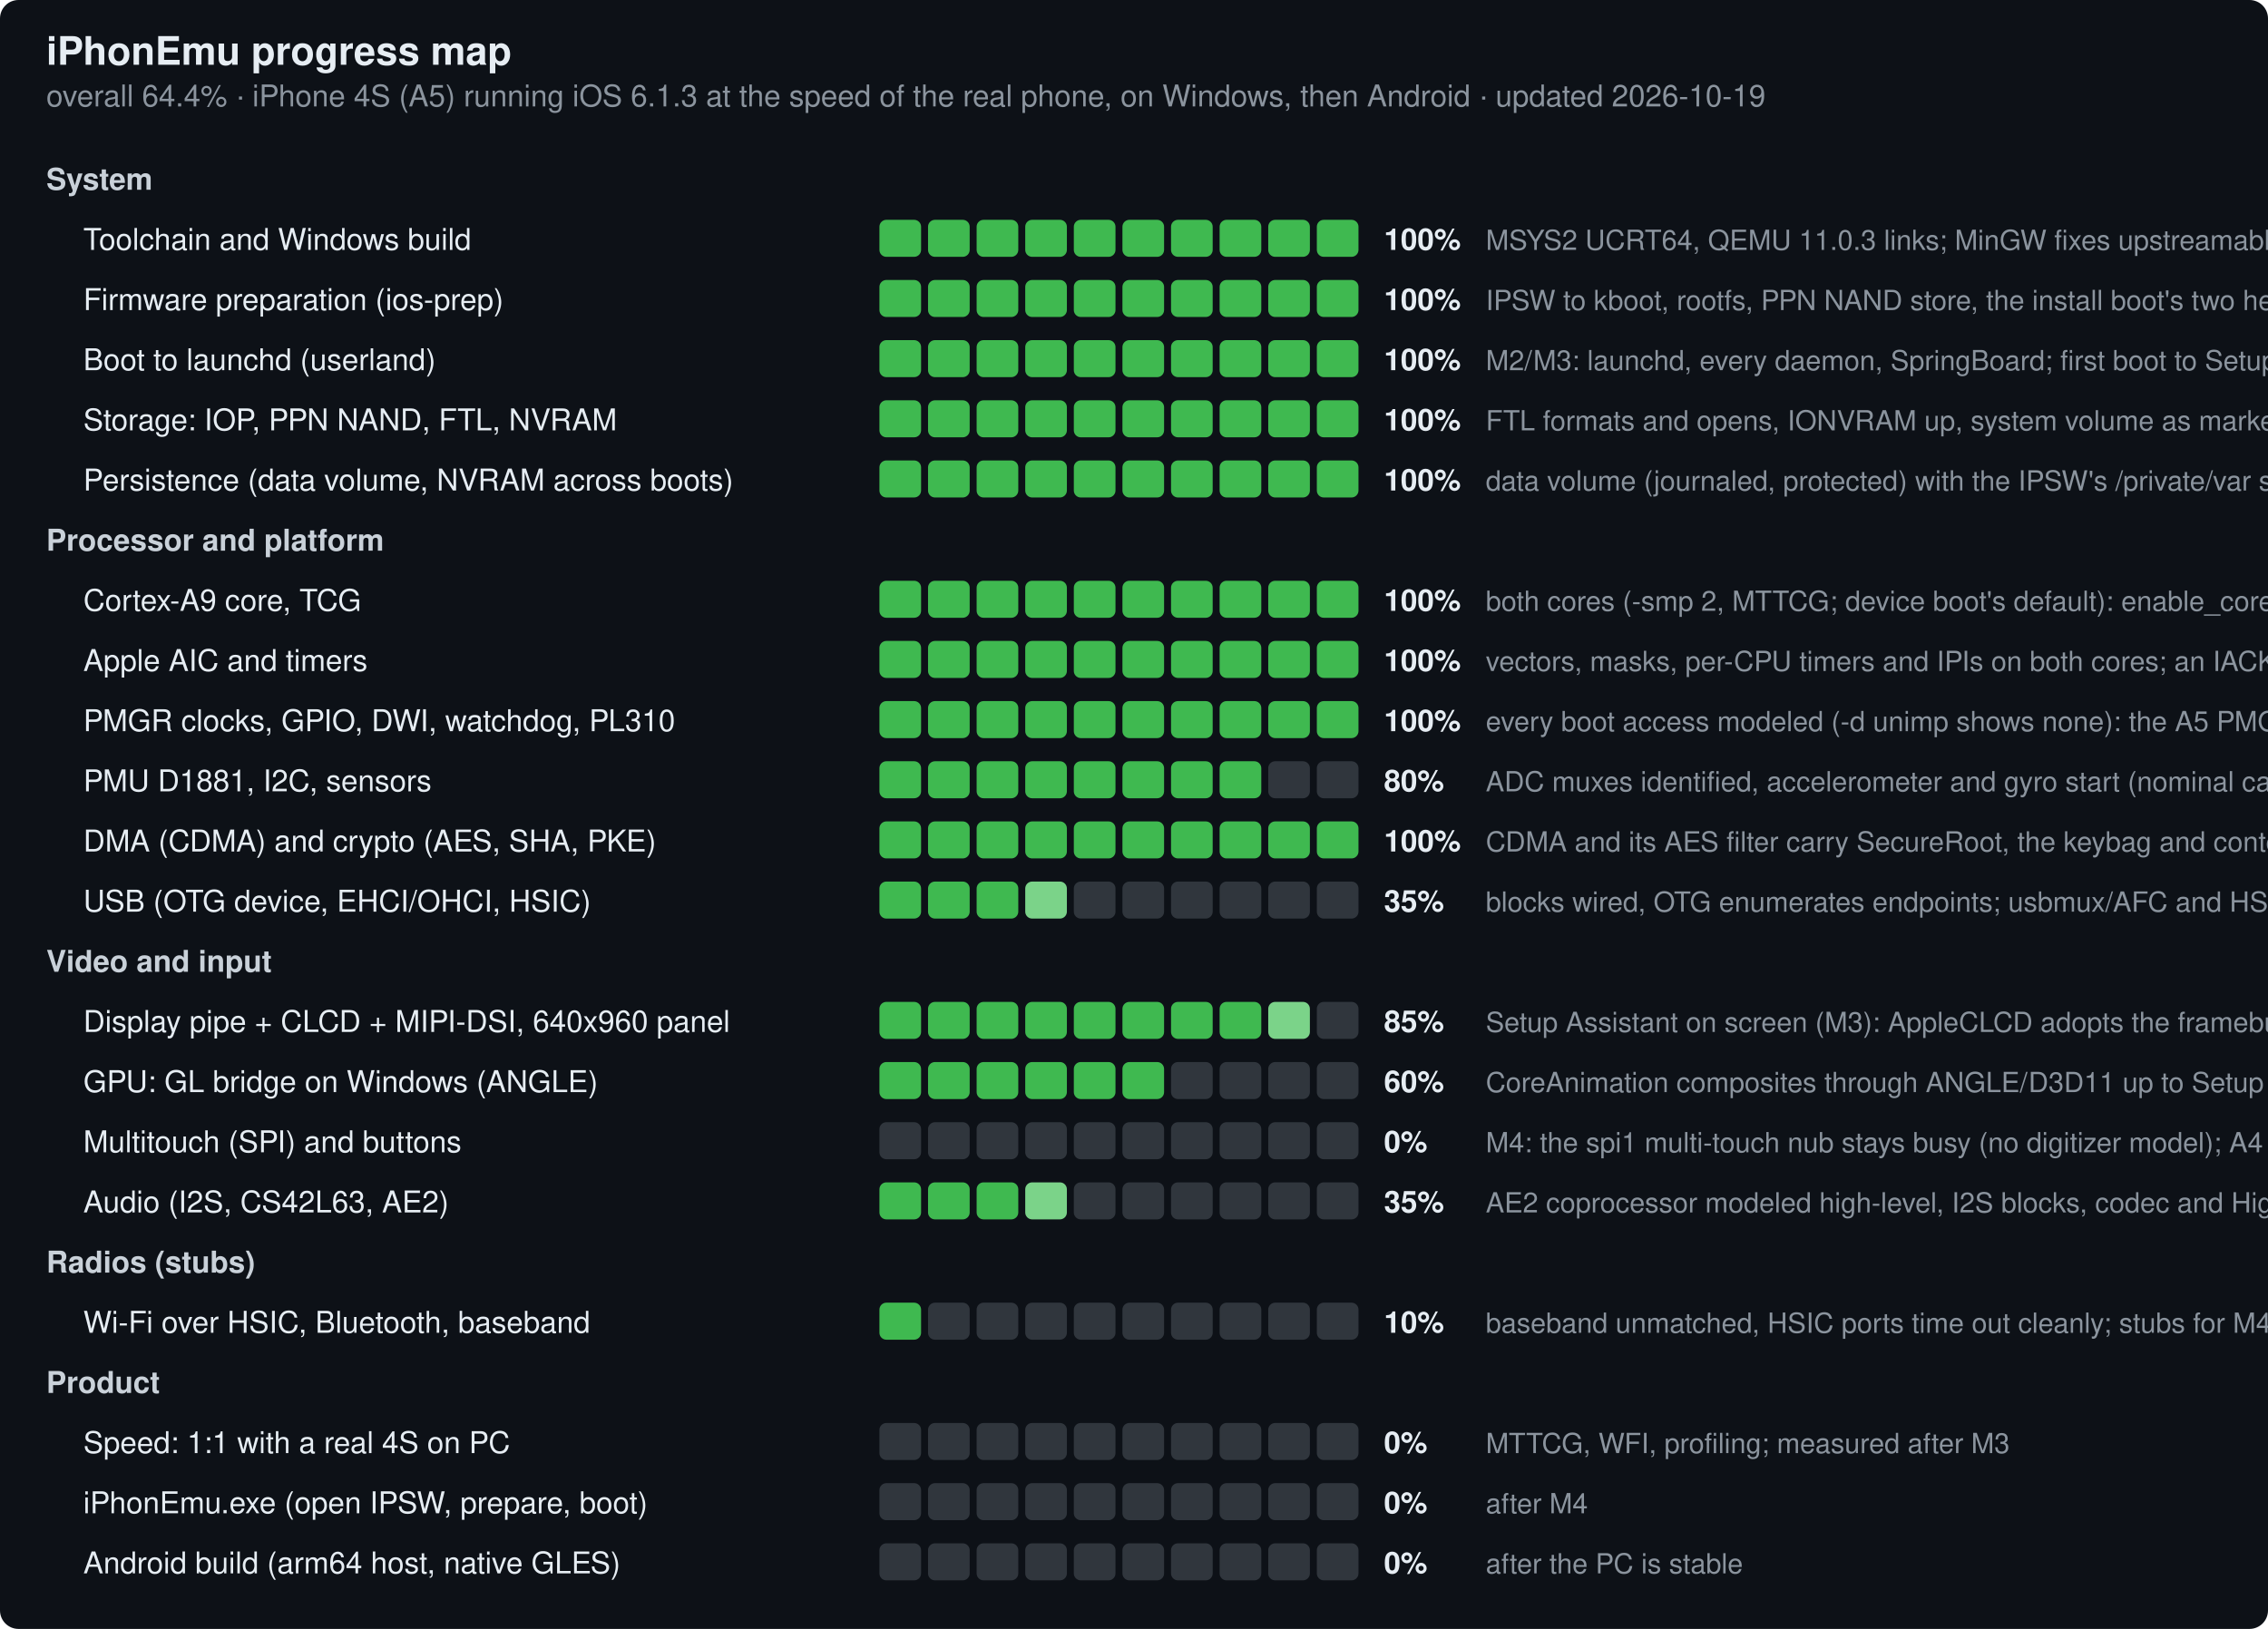
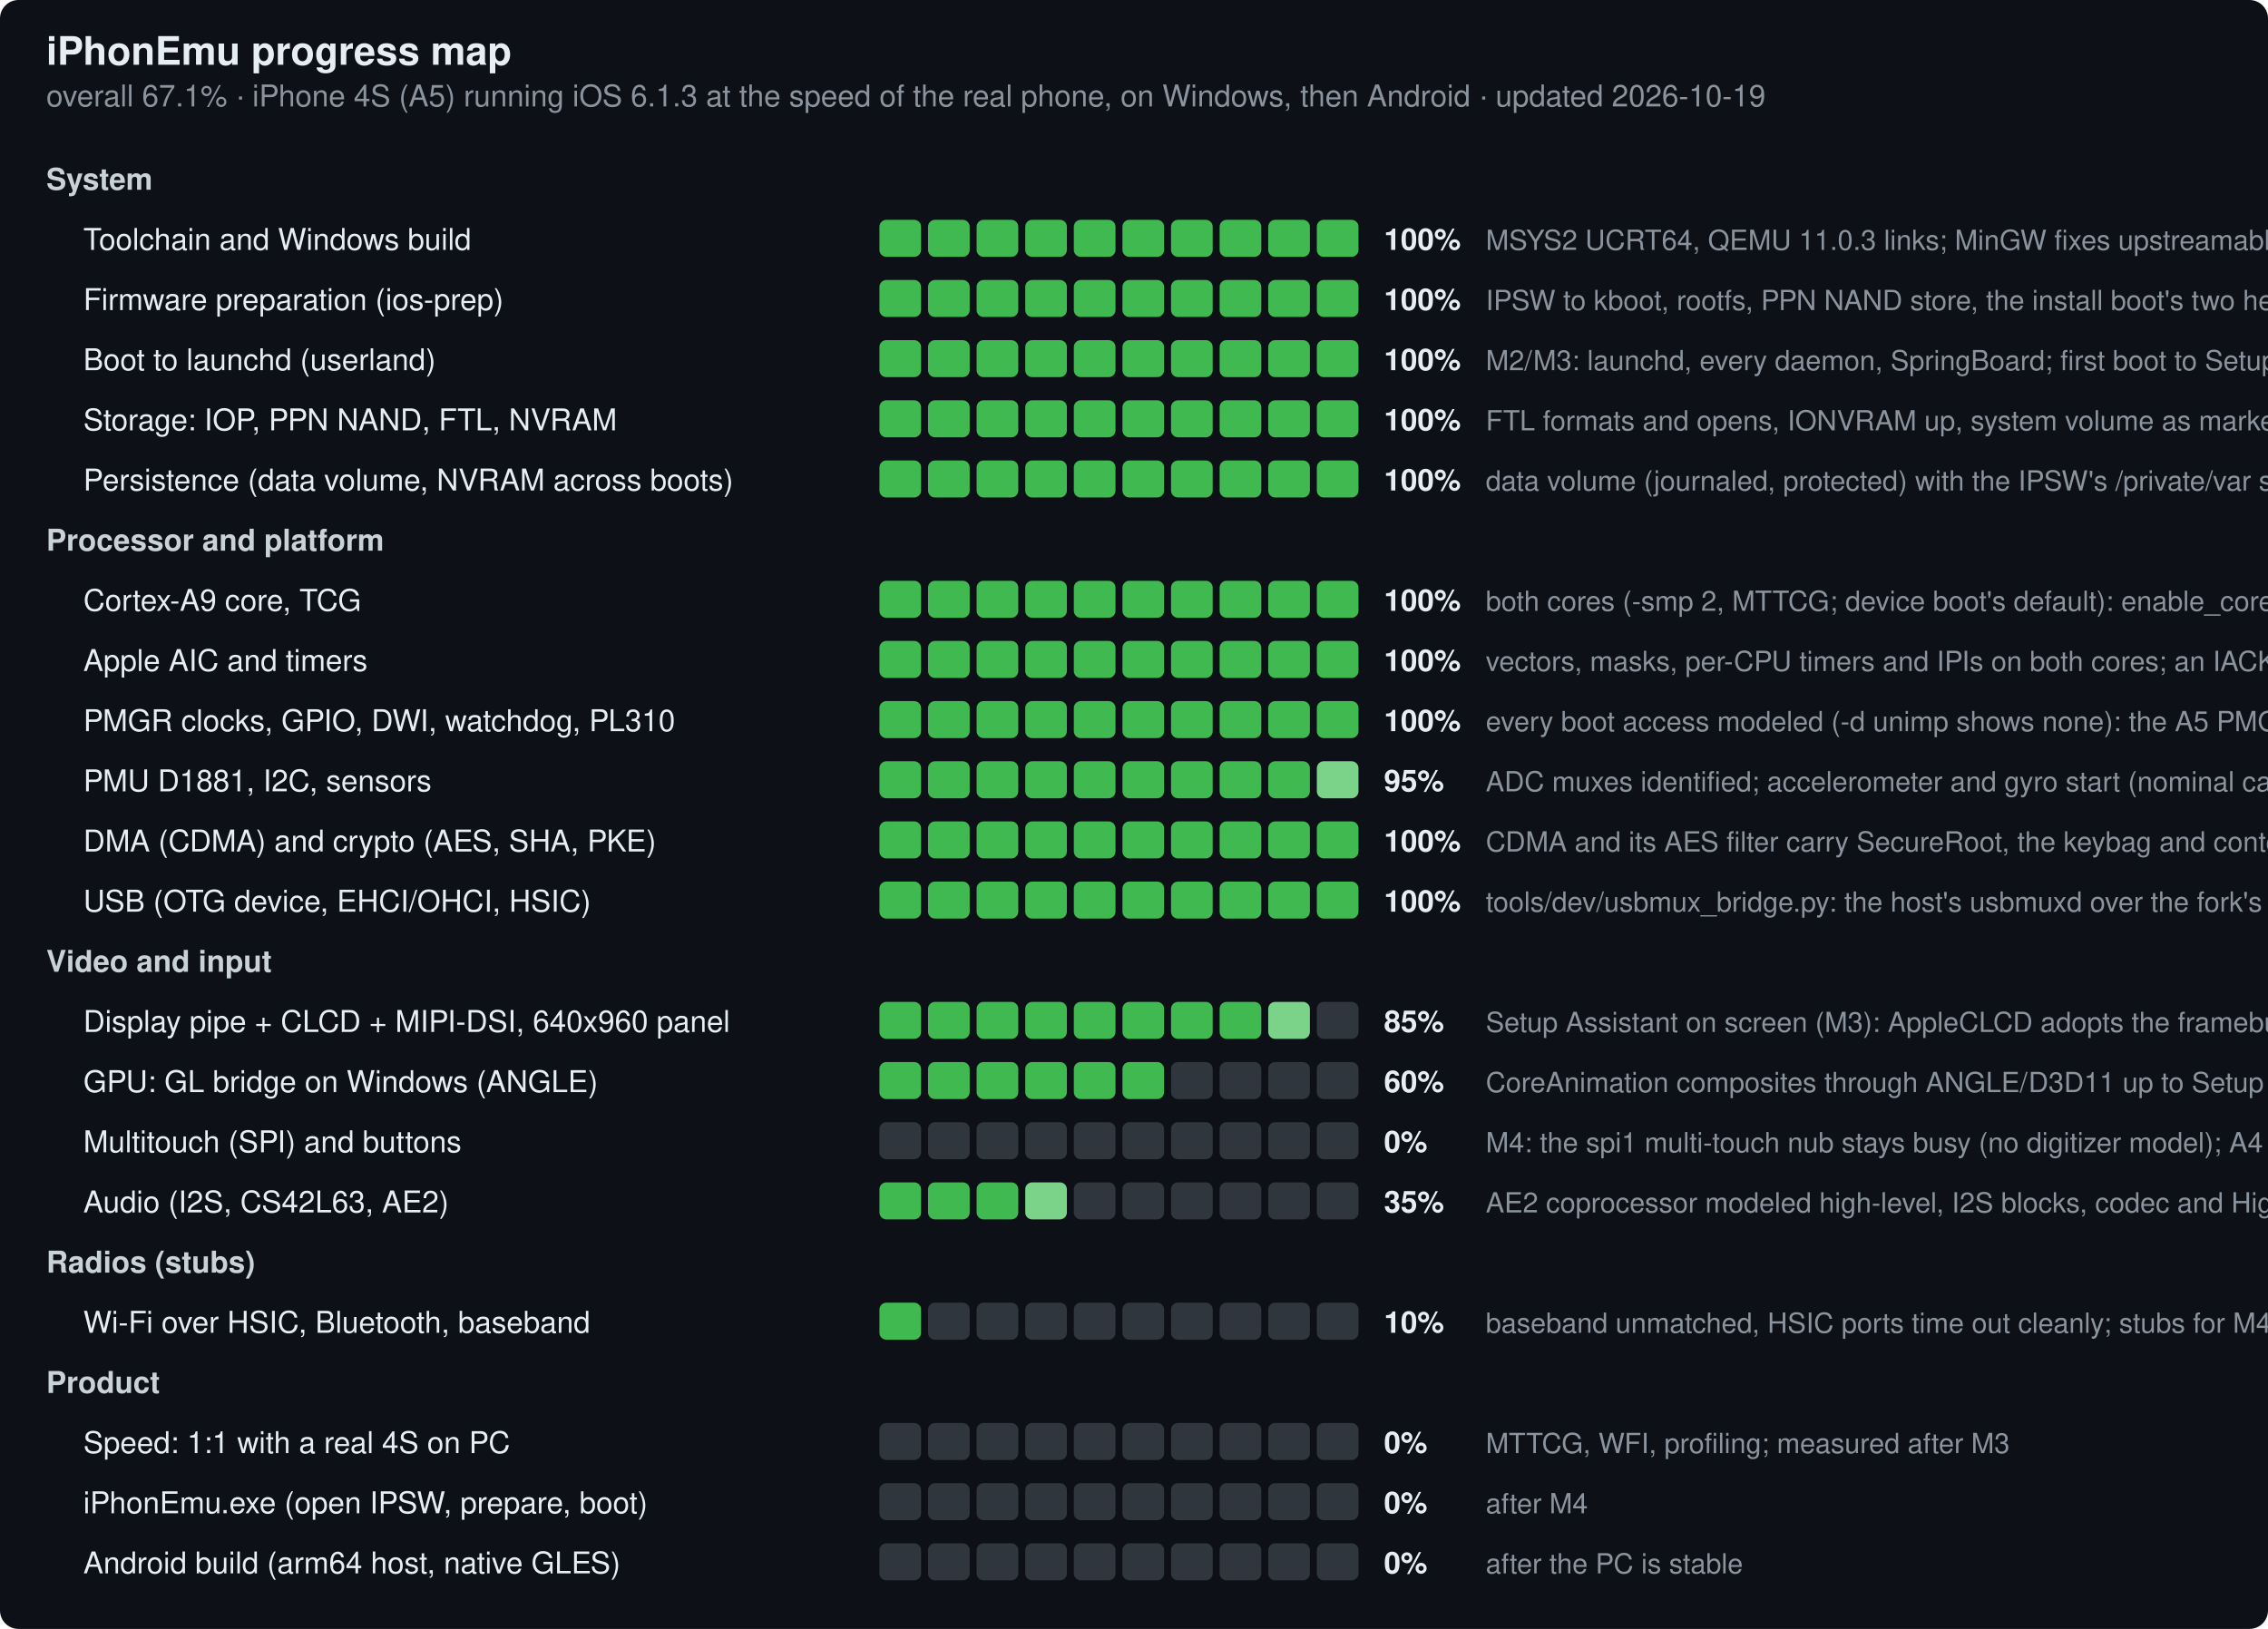
<svg xmlns="http://www.w3.org/2000/svg" width="980" height="704" viewBox="0 0 980 704" font-family="Segoe UI, Helvetica, Arial, sans-serif" font-size="13">
  <rect width="980" height="704" rx="8" fill="#0d1117" />
  <text x="20" y="28" fill="#e6edf3" font-size="17" font-weight="600">iPhonEmu progress map</text>
-   <text x="20" y="46" fill="#8b949e">overall 64.4% · iPhone 4S (A5) running iOS 6.1.3 at the speed of the real phone, on Windows, then Android · updated 2026-10-19</text>
+   <text x="20" y="46" fill="#8b949e">overall 67.1% · iPhone 4S (A5) running iOS 6.1.3 at the speed of the real phone, on Windows, then Android · updated 2026-10-19</text>
  <text x="20" y="82" fill="#c9d1d9" font-weight="600">System</text>
  <text x="36" y="108" fill="#e6edf3">Toolchain and Windows build</text>
  <rect x="380" y="95" width="18" height="16" rx="3" fill="#3fb950" />
  <rect x="401" y="95" width="18" height="16" rx="3" fill="#3fb950" />
  <rect x="422" y="95" width="18" height="16" rx="3" fill="#3fb950" />
  <rect x="443" y="95" width="18" height="16" rx="3" fill="#3fb950" />
  <rect x="464" y="95" width="18" height="16" rx="3" fill="#3fb950" />
  <rect x="485" y="95" width="18" height="16" rx="3" fill="#3fb950" />
  <rect x="506" y="95" width="18" height="16" rx="3" fill="#3fb950" />
  <rect x="527" y="95" width="18" height="16" rx="3" fill="#3fb950" />
  <rect x="548" y="95" width="18" height="16" rx="3" fill="#3fb950" />
  <rect x="569" y="95" width="18" height="16" rx="3" fill="#3fb950" />
  <text x="598" y="108" fill="#e6edf3" font-weight="600">100%</text>
  <text x="642" y="108" fill="#8b949e" font-size="12">MSYS2 UCRT64, QEMU 11.0.3 links; MinGW fixes upstreamable</text>
  <text x="36" y="134" fill="#e6edf3">Firmware preparation (ios-prep)</text>
  <rect x="380" y="121" width="18" height="16" rx="3" fill="#3fb950" />
  <rect x="401" y="121" width="18" height="16" rx="3" fill="#3fb950" />
  <rect x="422" y="121" width="18" height="16" rx="3" fill="#3fb950" />
  <rect x="443" y="121" width="18" height="16" rx="3" fill="#3fb950" />
  <rect x="464" y="121" width="18" height="16" rx="3" fill="#3fb950" />
  <rect x="485" y="121" width="18" height="16" rx="3" fill="#3fb950" />
  <rect x="506" y="121" width="18" height="16" rx="3" fill="#3fb950" />
  <rect x="527" y="121" width="18" height="16" rx="3" fill="#3fb950" />
  <rect x="548" y="121" width="18" height="16" rx="3" fill="#3fb950" />
  <rect x="569" y="121" width="18" height="16" rx="3" fill="#3fb950" />
  <text x="598" y="134" fill="#e6edf3" font-weight="600">100%</text>
  <text x="642" y="134" fill="#8b949e" font-size="12">IPSW to kboot, rootfs, PPN NAND store, the install boot's two helpers (static and dyld-linked) and ramdisk; the IPSW's AppleLogo decoded and on the panel from reset (K48SEG), as iBoot leaves it</text>
  <text x="36" y="160" fill="#e6edf3">Boot to launchd (userland)</text>
  <rect x="380" y="147" width="18" height="16" rx="3" fill="#3fb950" />
  <rect x="401" y="147" width="18" height="16" rx="3" fill="#3fb950" />
  <rect x="422" y="147" width="18" height="16" rx="3" fill="#3fb950" />
  <rect x="443" y="147" width="18" height="16" rx="3" fill="#3fb950" />
  <rect x="464" y="147" width="18" height="16" rx="3" fill="#3fb950" />
  <rect x="485" y="147" width="18" height="16" rx="3" fill="#3fb950" />
  <rect x="506" y="147" width="18" height="16" rx="3" fill="#3fb950" />
  <rect x="527" y="147" width="18" height="16" rx="3" fill="#3fb950" />
  <rect x="548" y="147" width="18" height="16" rx="3" fill="#3fb950" />
  <rect x="569" y="147" width="18" height="16" rx="3" fill="#3fb950" />
  <text x="598" y="160" fill="#e6edf3" font-weight="600">100%</text>
  <text x="642" y="160" fill="#8b949e" font-size="12">M2/M3: launchd, every daemon, SpringBoard; first boot to Setup 115 s, normal boot to the lock screen 70 s; no daemon crash: assistantd's kill at boot was AudioToolbox's 5 s session timeout against the emulator's pace (60 s, a per-firmware edit); console errors only from unmodeled blocks and radios</text>
  <text x="36" y="186" fill="#e6edf3">Storage: IOP, PPN NAND, FTL, NVRAM</text>
  <rect x="380" y="173" width="18" height="16" rx="3" fill="#3fb950" />
  <rect x="401" y="173" width="18" height="16" rx="3" fill="#3fb950" />
  <rect x="422" y="173" width="18" height="16" rx="3" fill="#3fb950" />
  <rect x="443" y="173" width="18" height="16" rx="3" fill="#3fb950" />
  <rect x="464" y="173" width="18" height="16" rx="3" fill="#3fb950" />
  <rect x="485" y="173" width="18" height="16" rx="3" fill="#3fb950" />
  <rect x="506" y="173" width="18" height="16" rx="3" fill="#3fb950" />
  <rect x="527" y="173" width="18" height="16" rx="3" fill="#3fb950" />
  <rect x="548" y="173" width="18" height="16" rx="3" fill="#3fb950" />
  <rect x="569" y="173" width="18" height="16" rx="3" fill="#3fb950" />
  <text x="598" y="186" fill="#e6edf3" font-weight="600">100%</text>
  <text x="642" y="186" fill="#8b949e" font-size="12">FTL formats and opens, IONVRAM up, system volume as marker pages (B3), effaceable storage (B4), the FMI's inline AES; the store's host cost cut (known-erased pages, page runs, marker-page map): create 97-&gt;69 s, first boot to Setup 175-&gt;115 s; 12 GC-heavy install sessions with 0 page errors</text>
  <text x="36" y="212" fill="#e6edf3">Persistence (data volume, NVRAM across boots)</text>
  <rect x="380" y="199" width="18" height="16" rx="3" fill="#3fb950" />
  <rect x="401" y="199" width="18" height="16" rx="3" fill="#3fb950" />
  <rect x="422" y="199" width="18" height="16" rx="3" fill="#3fb950" />
  <rect x="443" y="199" width="18" height="16" rx="3" fill="#3fb950" />
  <rect x="464" y="199" width="18" height="16" rx="3" fill="#3fb950" />
  <rect x="485" y="199" width="18" height="16" rx="3" fill="#3fb950" />
  <rect x="506" y="199" width="18" height="16" rx="3" fill="#3fb950" />
  <rect x="527" y="199" width="18" height="16" rx="3" fill="#3fb950" />
  <rect x="548" y="199" width="18" height="16" rx="3" fill="#3fb950" />
  <rect x="569" y="199" width="18" height="16" rx="3" fill="#3fb950" />
  <text x="598" y="212" fill="#e6edf3" font-weight="600">100%</text>
  <text x="642" y="212" fill="#8b949e" font-size="12">data volume (journaled, protected) with the IPSW's /private/var skeleton, NVRAM, FTL, effaceable lockers, keybag and the FMI's inline AES across boots; iOS's power-off (codec power-down, PMU standby: QEMU exits), iOS's own reboot and a killed QEMU all come back to the lock screen with fsck clean</text>
  <text x="20" y="238" fill="#c9d1d9" font-weight="600">Processor and platform</text>
  <text x="36" y="264" fill="#e6edf3">Cortex-A9 core, TCG</text>
  <rect x="380" y="251" width="18" height="16" rx="3" fill="#3fb950" />
  <rect x="401" y="251" width="18" height="16" rx="3" fill="#3fb950" />
  <rect x="422" y="251" width="18" height="16" rx="3" fill="#3fb950" />
  <rect x="443" y="251" width="18" height="16" rx="3" fill="#3fb950" />
  <rect x="464" y="251" width="18" height="16" rx="3" fill="#3fb950" />
  <rect x="485" y="251" width="18" height="16" rx="3" fill="#3fb950" />
  <rect x="506" y="251" width="18" height="16" rx="3" fill="#3fb950" />
  <rect x="527" y="251" width="18" height="16" rx="3" fill="#3fb950" />
  <rect x="548" y="251" width="18" height="16" rx="3" fill="#3fb950" />
  <rect x="569" y="251" width="18" height="16" rx="3" fill="#3fb950" />
  <text x="598" y="264" fill="#e6edf3" font-weight="600">100%</text>
  <text x="642" y="264" fill="#8b949e" font-size="12">both cores (-smp 2, MTTCG; device boot's default): enable_core is the PMGR's 'Core' (0x1214/0x1220), cpu1 starts at its reset vector; hw.ncpu = 2 read from the kernel; Setup at 59 s on two cores against 88 s on one; 13 min stable</text>
  <text x="36" y="290" fill="#e6edf3">Apple AIC and timers</text>
  <rect x="380" y="277" width="18" height="16" rx="3" fill="#3fb950" />
  <rect x="401" y="277" width="18" height="16" rx="3" fill="#3fb950" />
  <rect x="422" y="277" width="18" height="16" rx="3" fill="#3fb950" />
  <rect x="443" y="277" width="18" height="16" rx="3" fill="#3fb950" />
  <rect x="464" y="277" width="18" height="16" rx="3" fill="#3fb950" />
  <rect x="485" y="277" width="18" height="16" rx="3" fill="#3fb950" />
  <rect x="506" y="277" width="18" height="16" rx="3" fill="#3fb950" />
  <rect x="527" y="277" width="18" height="16" rx="3" fill="#3fb950" />
  <rect x="548" y="277" width="18" height="16" rx="3" fill="#3fb950" />
  <rect x="569" y="277" width="18" height="16" rx="3" fill="#3fb950" />
  <text x="598" y="290" fill="#e6edf3" font-weight="600">100%</text>
  <text x="642" y="290" fill="#8b949e" font-size="12">vectors, masks, per-CPU timers and IPIs on both cores; an IACK claims a vector for its core (both handled the same IRQ before); TIME_LO/HI read with no BQL (mach_absolute_time)</text>
  <text x="36" y="316" fill="#e6edf3">PMGR clocks, GPIO, DWI, watchdog, PL310</text>
  <rect x="380" y="303" width="18" height="16" rx="3" fill="#3fb950" />
  <rect x="401" y="303" width="18" height="16" rx="3" fill="#3fb950" />
  <rect x="422" y="303" width="18" height="16" rx="3" fill="#3fb950" />
  <rect x="443" y="303" width="18" height="16" rx="3" fill="#3fb950" />
  <rect x="464" y="303" width="18" height="16" rx="3" fill="#3fb950" />
  <rect x="485" y="303" width="18" height="16" rx="3" fill="#3fb950" />
  <rect x="506" y="303" width="18" height="16" rx="3" fill="#3fb950" />
  <rect x="527" y="303" width="18" height="16" rx="3" fill="#3fb950" />
  <rect x="548" y="303" width="18" height="16" rx="3" fill="#3fb950" />
  <rect x="569" y="303" width="18" height="16" rx="3" fill="#3fb950" />
  <text x="598" y="316" fill="#e6edf3" font-weight="600">100%</text>
  <text x="642" y="316" fill="#8b949e" font-size="12">every boot access modeled (-d unimp shows none): the A5 PMGR's perf, power and config registers, the watchdog at +0x3020 (a guest panic restarts the machine through 'WDTr'), DWI, the PL310's cif window, GPIO NPL, arm-io's bus registers; the A5 clock table typed by the kext's own slot names (real 4S values unknown)</text>
  <text x="36" y="342" fill="#e6edf3">PMU D1881, I2C, sensors</text>
  <rect x="380" y="329" width="18" height="16" rx="3" fill="#3fb950" />
  <rect x="401" y="329" width="18" height="16" rx="3" fill="#3fb950" />
  <rect x="422" y="329" width="18" height="16" rx="3" fill="#3fb950" />
  <rect x="443" y="329" width="18" height="16" rx="3" fill="#3fb950" />
  <rect x="464" y="329" width="18" height="16" rx="3" fill="#3fb950" />
  <rect x="485" y="329" width="18" height="16" rx="3" fill="#3fb950" />
  <rect x="506" y="329" width="18" height="16" rx="3" fill="#3fb950" />
  <rect x="527" y="329" width="18" height="16" rx="3" fill="#3fb950" />
-   <rect x="548" y="329" width="18" height="16" rx="3" fill="#30363d" />
-   <rect x="569" y="329" width="18" height="16" rx="3" fill="#30363d" />
-   <text x="598" y="342" fill="#e6edf3" font-weight="600">80%</text>
-   <text x="642" y="342" fill="#8b949e" font-size="12">ADC muxes identified, accelerometer and gyro start (nominal calibration in the kboot DT), the bq27540 gas gauge wired on uart5, battery-level property; open: which level the status bar shows (full on Setup at 30%), wake-by-button STAT bits</text>
+   <rect x="548" y="329" width="18" height="16" rx="3" fill="#3fb950" />
+   <rect x="569" y="329" width="18" height="16" rx="3" fill="#7bd389" />
+   <text x="598" y="342" fill="#e6edf3" font-weight="600">95%</text>
+   <text x="642" y="342" fill="#8b949e" font-size="12">ADC muxes identified; accelerometer and gyro start (nominal calibration in the kboot DT); bq27540 gauge on uart5; the level iOS reports (lockdown: 53% at battery-level 50, charging) follows vbat through the kext's own battery curve; open: wake-by-button STAT bits (sleep is not exercised on a USB host)</text>
  <text x="36" y="368" fill="#e6edf3">DMA (CDMA) and crypto (AES, SHA, PKE)</text>
  <rect x="380" y="355" width="18" height="16" rx="3" fill="#3fb950" />
  <rect x="401" y="355" width="18" height="16" rx="3" fill="#3fb950" />
  <rect x="422" y="355" width="18" height="16" rx="3" fill="#3fb950" />
  <rect x="443" y="355" width="18" height="16" rx="3" fill="#3fb950" />
  <rect x="464" y="355" width="18" height="16" rx="3" fill="#3fb950" />
  <rect x="485" y="355" width="18" height="16" rx="3" fill="#3fb950" />
  <rect x="506" y="355" width="18" height="16" rx="3" fill="#3fb950" />
  <rect x="527" y="355" width="18" height="16" rx="3" fill="#3fb950" />
  <rect x="548" y="355" width="18" height="16" rx="3" fill="#3fb950" />
  <rect x="569" y="355" width="18" height="16" rx="3" fill="#3fb950" />
  <text x="598" y="368" fill="#e6edf3" font-weight="600">100%</text>
  <text x="642" y="368" fill="#8b949e" font-size="12">CDMA and its AES filter carry SecureRoot, the keybag and content protection with no CDMA error; PKE matched (AppleSamsungPKE), unused by a boot; the A5's SHA-2 block has no driver in 10B329 (corecrypto hashes in software), so nothing to model</text>
  <text x="36" y="394" fill="#e6edf3">USB (OTG device, EHCI/OHCI, HSIC)</text>
  <rect x="380" y="381" width="18" height="16" rx="3" fill="#3fb950" />
  <rect x="401" y="381" width="18" height="16" rx="3" fill="#3fb950" />
  <rect x="422" y="381" width="18" height="16" rx="3" fill="#3fb950" />
-   <rect x="443" y="381" width="18" height="16" rx="3" fill="#7bd389" />
-   <rect x="464" y="381" width="18" height="16" rx="3" fill="#30363d" />
-   <rect x="485" y="381" width="18" height="16" rx="3" fill="#30363d" />
-   <rect x="506" y="381" width="18" height="16" rx="3" fill="#30363d" />
-   <rect x="527" y="381" width="18" height="16" rx="3" fill="#30363d" />
-   <rect x="548" y="381" width="18" height="16" rx="3" fill="#30363d" />
-   <rect x="569" y="381" width="18" height="16" rx="3" fill="#30363d" />
-   <text x="598" y="394" fill="#e6edf3" font-weight="600">35%</text>
-   <text x="642" y="394" fill="#8b949e" font-size="12">blocks wired, OTG enumerates endpoints; usbmux/AFC and HSIC devices pending</text>
+   <rect x="443" y="381" width="18" height="16" rx="3" fill="#3fb950" />
+   <rect x="464" y="381" width="18" height="16" rx="3" fill="#3fb950" />
+   <rect x="485" y="381" width="18" height="16" rx="3" fill="#3fb950" />
+   <rect x="506" y="381" width="18" height="16" rx="3" fill="#3fb950" />
+   <rect x="527" y="381" width="18" height="16" rx="3" fill="#3fb950" />
+   <rect x="548" y="381" width="18" height="16" rx="3" fill="#3fb950" />
+   <rect x="569" y="381" width="18" height="16" rx="3" fill="#3fb950" />
+   <text x="598" y="394" fill="#e6edf3" font-weight="600">100%</text>
+   <text x="642" y="394" fill="#8b949e" font-size="12">tools/dev/usbmux_bridge.py: the host's usbmuxd over the fork's tcp_usb link, started by device boot; ideviceinfo (paired, SSL with tools/dev/openssl-ios6.cnf) shows ProductVersion 6.1.3, AFC round-trips files; HSIC radios absent cleanly (DEVICE_READY low, bounded retries)</text>
  <text x="20" y="420" fill="#c9d1d9" font-weight="600">Video and input</text>
  <text x="36" y="446" fill="#e6edf3">Display pipe + CLCD + MIPI-DSI, 640x960 panel</text>
  <rect x="380" y="433" width="18" height="16" rx="3" fill="#3fb950" />
  <rect x="401" y="433" width="18" height="16" rx="3" fill="#3fb950" />
  <rect x="422" y="433" width="18" height="16" rx="3" fill="#3fb950" />
  <rect x="443" y="433" width="18" height="16" rx="3" fill="#3fb950" />
  <rect x="464" y="433" width="18" height="16" rx="3" fill="#3fb950" />
  <rect x="485" y="433" width="18" height="16" rx="3" fill="#3fb950" />
  <rect x="506" y="433" width="18" height="16" rx="3" fill="#3fb950" />
  <rect x="527" y="433" width="18" height="16" rx="3" fill="#3fb950" />
  <rect x="548" y="433" width="18" height="16" rx="3" fill="#7bd389" />
  <rect x="569" y="433" width="18" height="16" rx="3" fill="#30363d" />
  <text x="598" y="446" fill="#e6edf3" font-weight="600">85%</text>
  <text x="642" y="446" fill="#8b949e" font-size="12">Setup Assistant on screen (M3): AppleCLCD adopts the framebuffer, CoreAnimation (software, or the GL bridge) swaps through the A5 layer MMU; RGBOUT/TV-out open</text>
  <text x="36" y="472" fill="#e6edf3">GPU: GL bridge on Windows (ANGLE)</text>
  <rect x="380" y="459" width="18" height="16" rx="3" fill="#3fb950" />
  <rect x="401" y="459" width="18" height="16" rx="3" fill="#3fb950" />
  <rect x="422" y="459" width="18" height="16" rx="3" fill="#3fb950" />
  <rect x="443" y="459" width="18" height="16" rx="3" fill="#3fb950" />
  <rect x="464" y="459" width="18" height="16" rx="3" fill="#3fb950" />
  <rect x="485" y="459" width="18" height="16" rx="3" fill="#3fb950" />
  <rect x="506" y="459" width="18" height="16" rx="3" fill="#30363d" />
  <rect x="527" y="459" width="18" height="16" rx="3" fill="#30363d" />
  <rect x="548" y="459" width="18" height="16" rx="3" fill="#30363d" />
  <rect x="569" y="459" width="18" height="16" rx="3" fill="#30363d" />
  <text x="598" y="472" fill="#e6edf3" font-weight="600">60%</text>
  <text x="642" y="472" fill="#8b949e" font-size="12">CoreAnimation composites through ANGLE/D3D11 up to Setup (front end built without macOS); home screen and apps on it, and a speed-up over software, still open</text>
  <text x="36" y="498" fill="#e6edf3">Multitouch (SPI) and buttons</text>
  <rect x="380" y="485" width="18" height="16" rx="3" fill="#30363d" />
  <rect x="401" y="485" width="18" height="16" rx="3" fill="#30363d" />
  <rect x="422" y="485" width="18" height="16" rx="3" fill="#30363d" />
  <rect x="443" y="485" width="18" height="16" rx="3" fill="#30363d" />
  <rect x="464" y="485" width="18" height="16" rx="3" fill="#30363d" />
  <rect x="485" y="485" width="18" height="16" rx="3" fill="#30363d" />
  <rect x="506" y="485" width="18" height="16" rx="3" fill="#30363d" />
  <rect x="527" y="485" width="18" height="16" rx="3" fill="#30363d" />
  <rect x="548" y="485" width="18" height="16" rx="3" fill="#30363d" />
  <rect x="569" y="485" width="18" height="16" rx="3" fill="#30363d" />
  <text x="598" y="498" fill="#e6edf3" font-weight="600">0%</text>
  <text x="642" y="498" fill="#8b949e" font-size="12">M4: the spi1 multi-touch nub stays busy (no digitizer model); A4 Z2 models to adapt</text>
  <text x="36" y="524" fill="#e6edf3">Audio (I2S, CS42L63, AE2)</text>
  <rect x="380" y="511" width="18" height="16" rx="3" fill="#3fb950" />
  <rect x="401" y="511" width="18" height="16" rx="3" fill="#3fb950" />
  <rect x="422" y="511" width="18" height="16" rx="3" fill="#3fb950" />
  <rect x="443" y="511" width="18" height="16" rx="3" fill="#7bd389" />
  <rect x="464" y="511" width="18" height="16" rx="3" fill="#30363d" />
  <rect x="485" y="511" width="18" height="16" rx="3" fill="#30363d" />
  <rect x="506" y="511" width="18" height="16" rx="3" fill="#30363d" />
  <rect x="527" y="511" width="18" height="16" rx="3" fill="#30363d" />
  <rect x="548" y="511" width="18" height="16" rx="3" fill="#30363d" />
  <rect x="569" y="511" width="18" height="16" rx="3" fill="#30363d" />
  <text x="598" y="524" fill="#e6edf3" font-weight="600">35%</text>
  <text x="642" y="524" fill="#8b949e" font-size="12">AE2 coprocessor modeled high-level, I2S blocks, codec and Highland Park start, mediaserverd up; no PCM to the host yet, AE2 audio endpoints unread</text>
  <text x="20" y="550" fill="#c9d1d9" font-weight="600">Radios (stubs)</text>
  <text x="36" y="576" fill="#e6edf3">Wi-Fi over HSIC, Bluetooth, baseband</text>
  <rect x="380" y="563" width="18" height="16" rx="3" fill="#3fb950" />
  <rect x="401" y="563" width="18" height="16" rx="3" fill="#30363d" />
  <rect x="422" y="563" width="18" height="16" rx="3" fill="#30363d" />
  <rect x="443" y="563" width="18" height="16" rx="3" fill="#30363d" />
  <rect x="464" y="563" width="18" height="16" rx="3" fill="#30363d" />
  <rect x="485" y="563" width="18" height="16" rx="3" fill="#30363d" />
  <rect x="506" y="563" width="18" height="16" rx="3" fill="#30363d" />
  <rect x="527" y="563" width="18" height="16" rx="3" fill="#30363d" />
  <rect x="548" y="563" width="18" height="16" rx="3" fill="#30363d" />
  <rect x="569" y="563" width="18" height="16" rx="3" fill="#30363d" />
  <text x="598" y="576" fill="#e6edf3" font-weight="600">10%</text>
  <text x="642" y="576" fill="#8b949e" font-size="12">baseband unmatched, HSIC ports time out cleanly; stubs for M4</text>
  <text x="20" y="602" fill="#c9d1d9" font-weight="600">Product</text>
  <text x="36" y="628" fill="#e6edf3">Speed: 1:1 with a real 4S on PC</text>
  <rect x="380" y="615" width="18" height="16" rx="3" fill="#30363d" />
  <rect x="401" y="615" width="18" height="16" rx="3" fill="#30363d" />
  <rect x="422" y="615" width="18" height="16" rx="3" fill="#30363d" />
  <rect x="443" y="615" width="18" height="16" rx="3" fill="#30363d" />
  <rect x="464" y="615" width="18" height="16" rx="3" fill="#30363d" />
  <rect x="485" y="615" width="18" height="16" rx="3" fill="#30363d" />
  <rect x="506" y="615" width="18" height="16" rx="3" fill="#30363d" />
  <rect x="527" y="615" width="18" height="16" rx="3" fill="#30363d" />
  <rect x="548" y="615" width="18" height="16" rx="3" fill="#30363d" />
  <rect x="569" y="615" width="18" height="16" rx="3" fill="#30363d" />
  <text x="598" y="628" fill="#e6edf3" font-weight="600">0%</text>
  <text x="642" y="628" fill="#8b949e" font-size="12">MTTCG, WFI, profiling; measured after M3</text>
  <text x="36" y="654" fill="#e6edf3">iPhonEmu.exe (open IPSW, prepare, boot)</text>
  <rect x="380" y="641" width="18" height="16" rx="3" fill="#30363d" />
  <rect x="401" y="641" width="18" height="16" rx="3" fill="#30363d" />
  <rect x="422" y="641" width="18" height="16" rx="3" fill="#30363d" />
  <rect x="443" y="641" width="18" height="16" rx="3" fill="#30363d" />
  <rect x="464" y="641" width="18" height="16" rx="3" fill="#30363d" />
  <rect x="485" y="641" width="18" height="16" rx="3" fill="#30363d" />
  <rect x="506" y="641" width="18" height="16" rx="3" fill="#30363d" />
  <rect x="527" y="641" width="18" height="16" rx="3" fill="#30363d" />
  <rect x="548" y="641" width="18" height="16" rx="3" fill="#30363d" />
  <rect x="569" y="641" width="18" height="16" rx="3" fill="#30363d" />
  <text x="598" y="654" fill="#e6edf3" font-weight="600">0%</text>
  <text x="642" y="654" fill="#8b949e" font-size="12">after M4</text>
  <text x="36" y="680" fill="#e6edf3">Android build (arm64 host, native GLES)</text>
  <rect x="380" y="667" width="18" height="16" rx="3" fill="#30363d" />
  <rect x="401" y="667" width="18" height="16" rx="3" fill="#30363d" />
  <rect x="422" y="667" width="18" height="16" rx="3" fill="#30363d" />
  <rect x="443" y="667" width="18" height="16" rx="3" fill="#30363d" />
  <rect x="464" y="667" width="18" height="16" rx="3" fill="#30363d" />
  <rect x="485" y="667" width="18" height="16" rx="3" fill="#30363d" />
  <rect x="506" y="667" width="18" height="16" rx="3" fill="#30363d" />
  <rect x="527" y="667" width="18" height="16" rx="3" fill="#30363d" />
  <rect x="548" y="667" width="18" height="16" rx="3" fill="#30363d" />
  <rect x="569" y="667" width="18" height="16" rx="3" fill="#30363d" />
  <text x="598" y="680" fill="#e6edf3" font-weight="600">0%</text>
  <text x="642" y="680" fill="#8b949e" font-size="12">after the PC is stable</text>
</svg>
